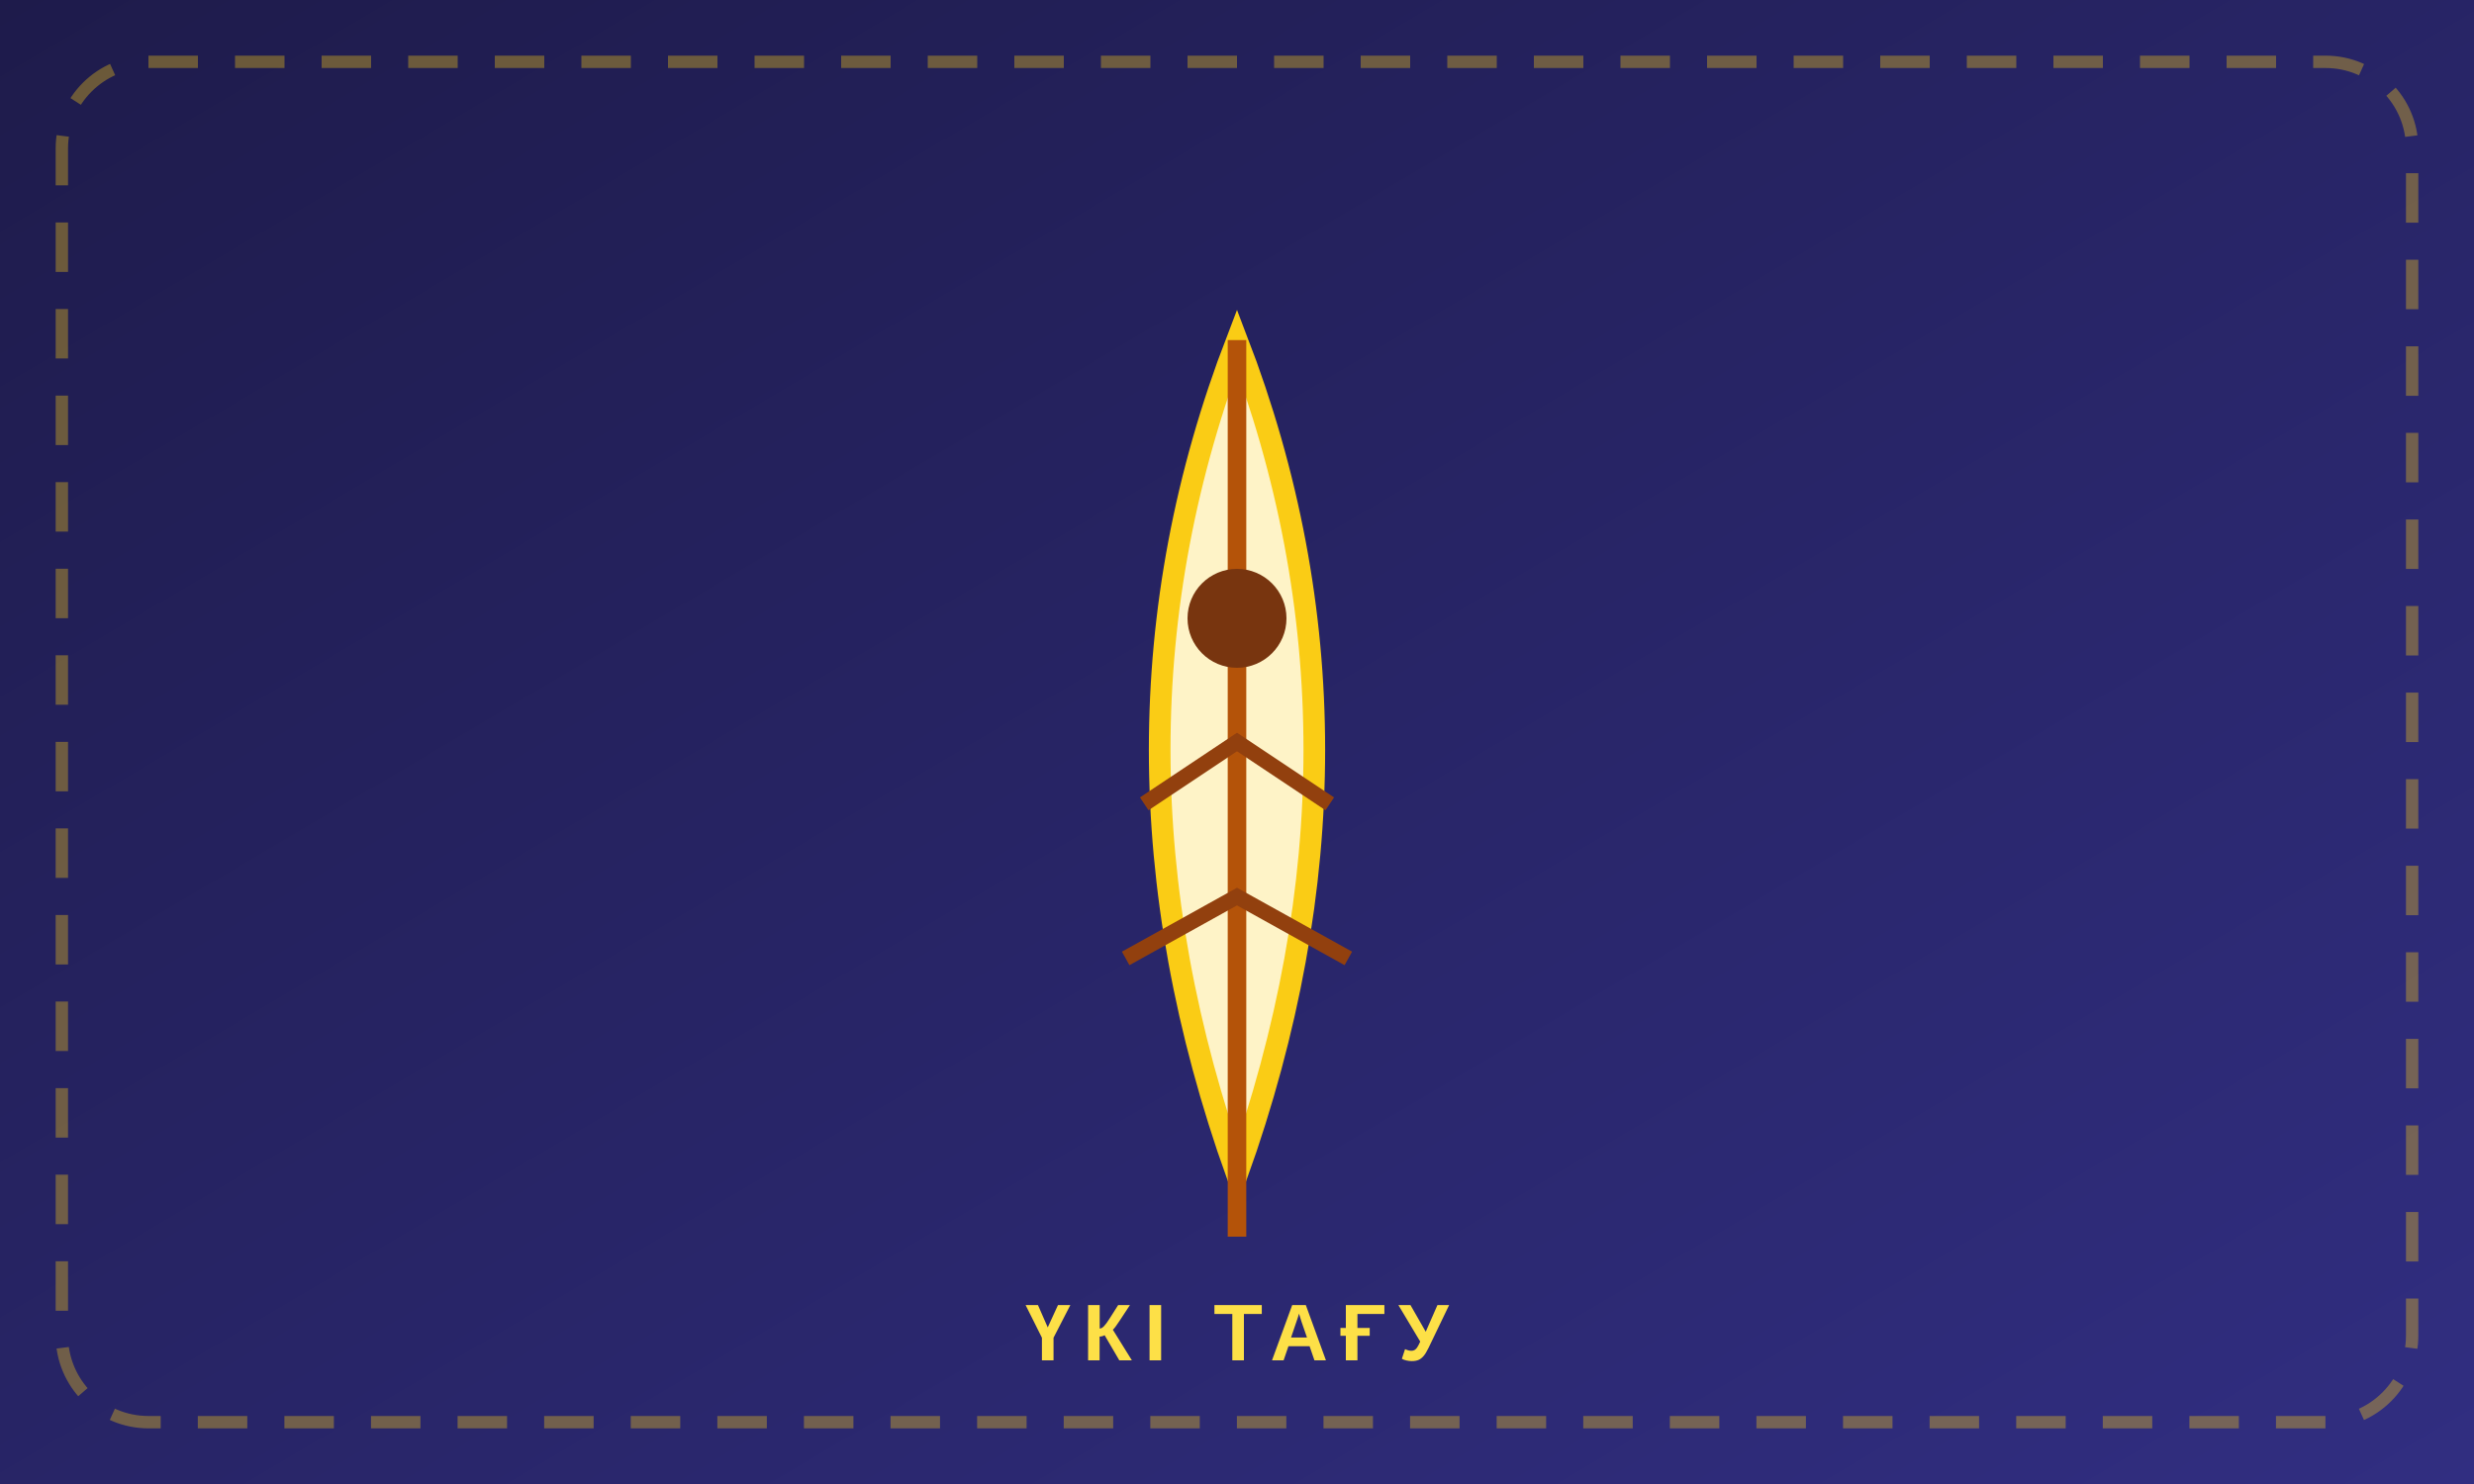
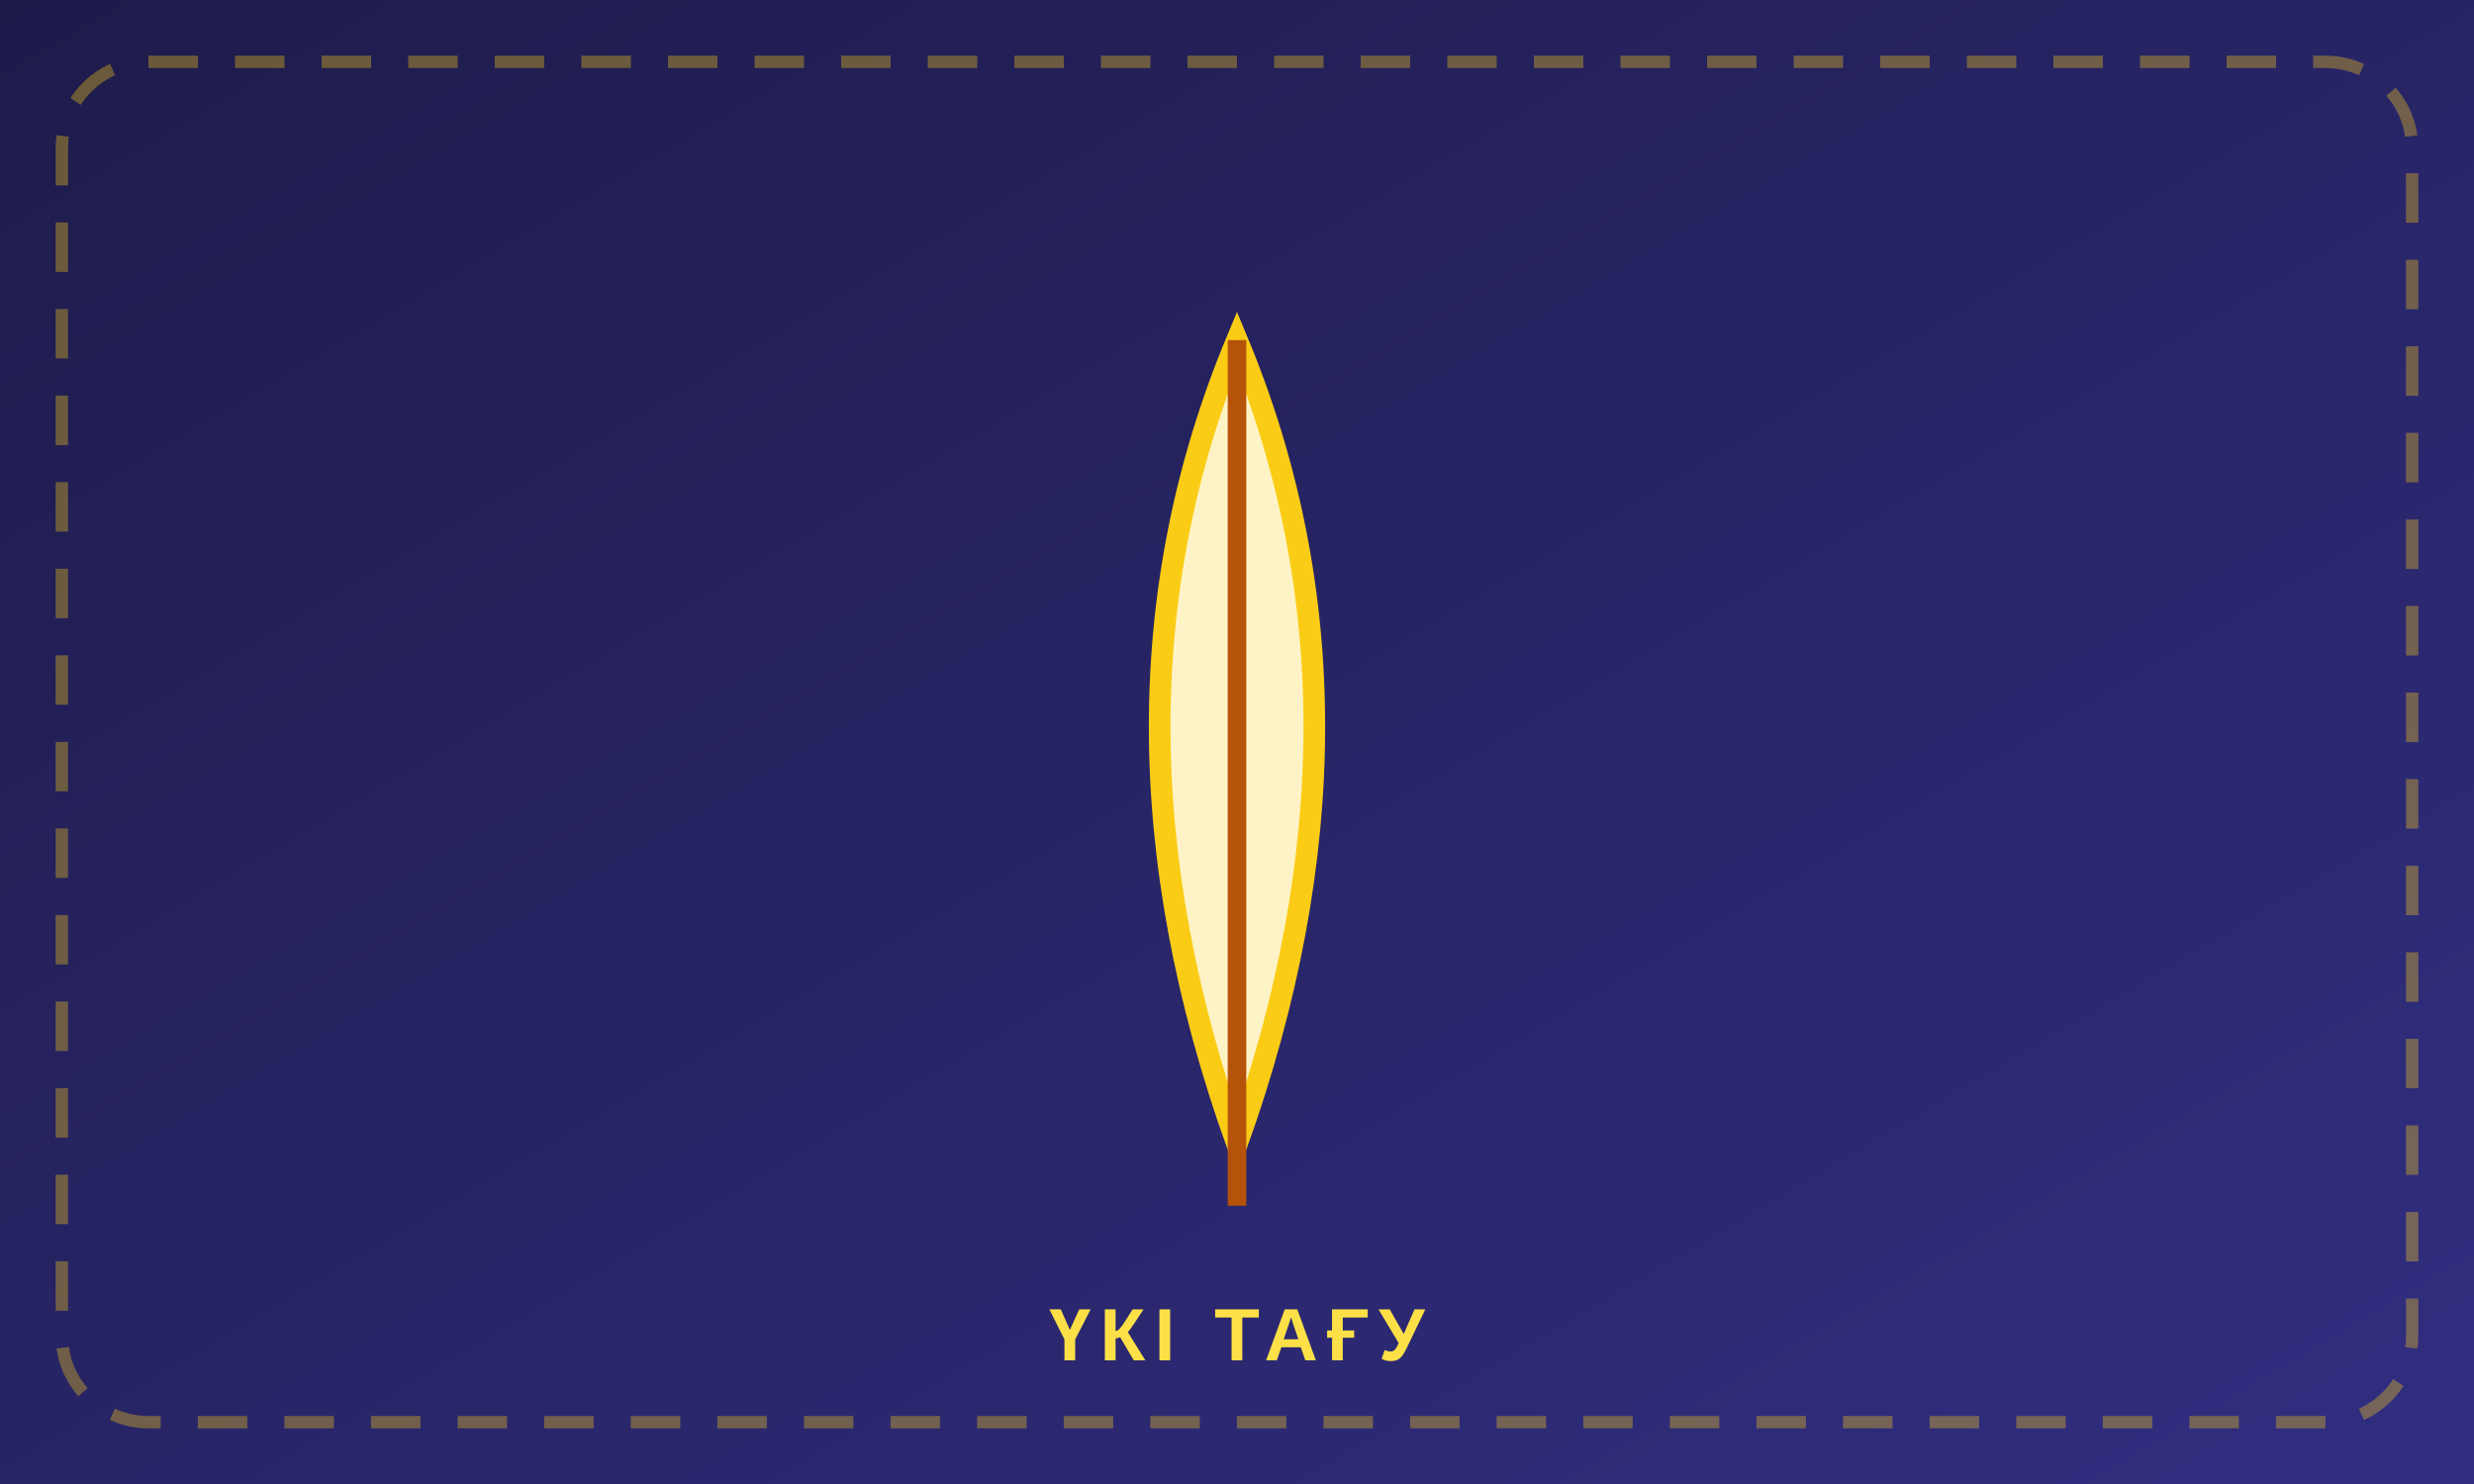
<svg xmlns="http://www.w3.org/2000/svg" viewBox="0 0 400 240" width="400" height="240">
  <defs>
    <linearGradient id="g_uki" x1="0" y1="0" x2="1" y2="1">
      <stop offset="0%" stop-color="#1e1b4b" />
      <stop offset="100%" stop-color="#312e81" />
    </linearGradient>
  </defs>
  <rect width="400" height="240" fill="url(#g_uki)" />
  <rect x="10" y="10" width="380" height="220" rx="14" fill="none" stroke="#facc15" stroke-opacity="0.35" stroke-width="2" stroke-dasharray="8 6" />
-   <path d="M200 190 Q175 120 200 55 Q225 120 200 190 Z" fill="#fef3c7" stroke="#facc15" stroke-width="3.5" />
-   <line x1="200" y1="55" x2="200" y2="200" stroke="#b45309" stroke-width="3" />
-   <circle cx="200" cy="100" r="8" fill="#78350f" />
-   <path d="M185 130 L200 120 L215 130 M182 155 L200 145 L218 155" stroke="#92400e" stroke-width="2.5" fill="none" />
-   <text x="200" y="220" fill="#fde047" font-family="Arial, sans-serif" font-size="13" font-weight="bold" letter-spacing="2" text-anchor="middle">ҮКІ ТАҒУ</text>
+   <path d="M200 185 Q175 115 200 55 Q225 115 200 185 Z" fill="#fef3c7" stroke="#facc15" stroke-width="3.5" />
+   <line x1="200" y1="55" x2="200" y2="195" stroke="#b45309" stroke-width="3" />
+   <text x="200" y="220" fill="#fde047" font-family="Arial, sans-serif" font-size="12" font-weight="bold" letter-spacing="1.5" text-anchor="middle">ҮКІ ТАҒУ</text>
</svg>
